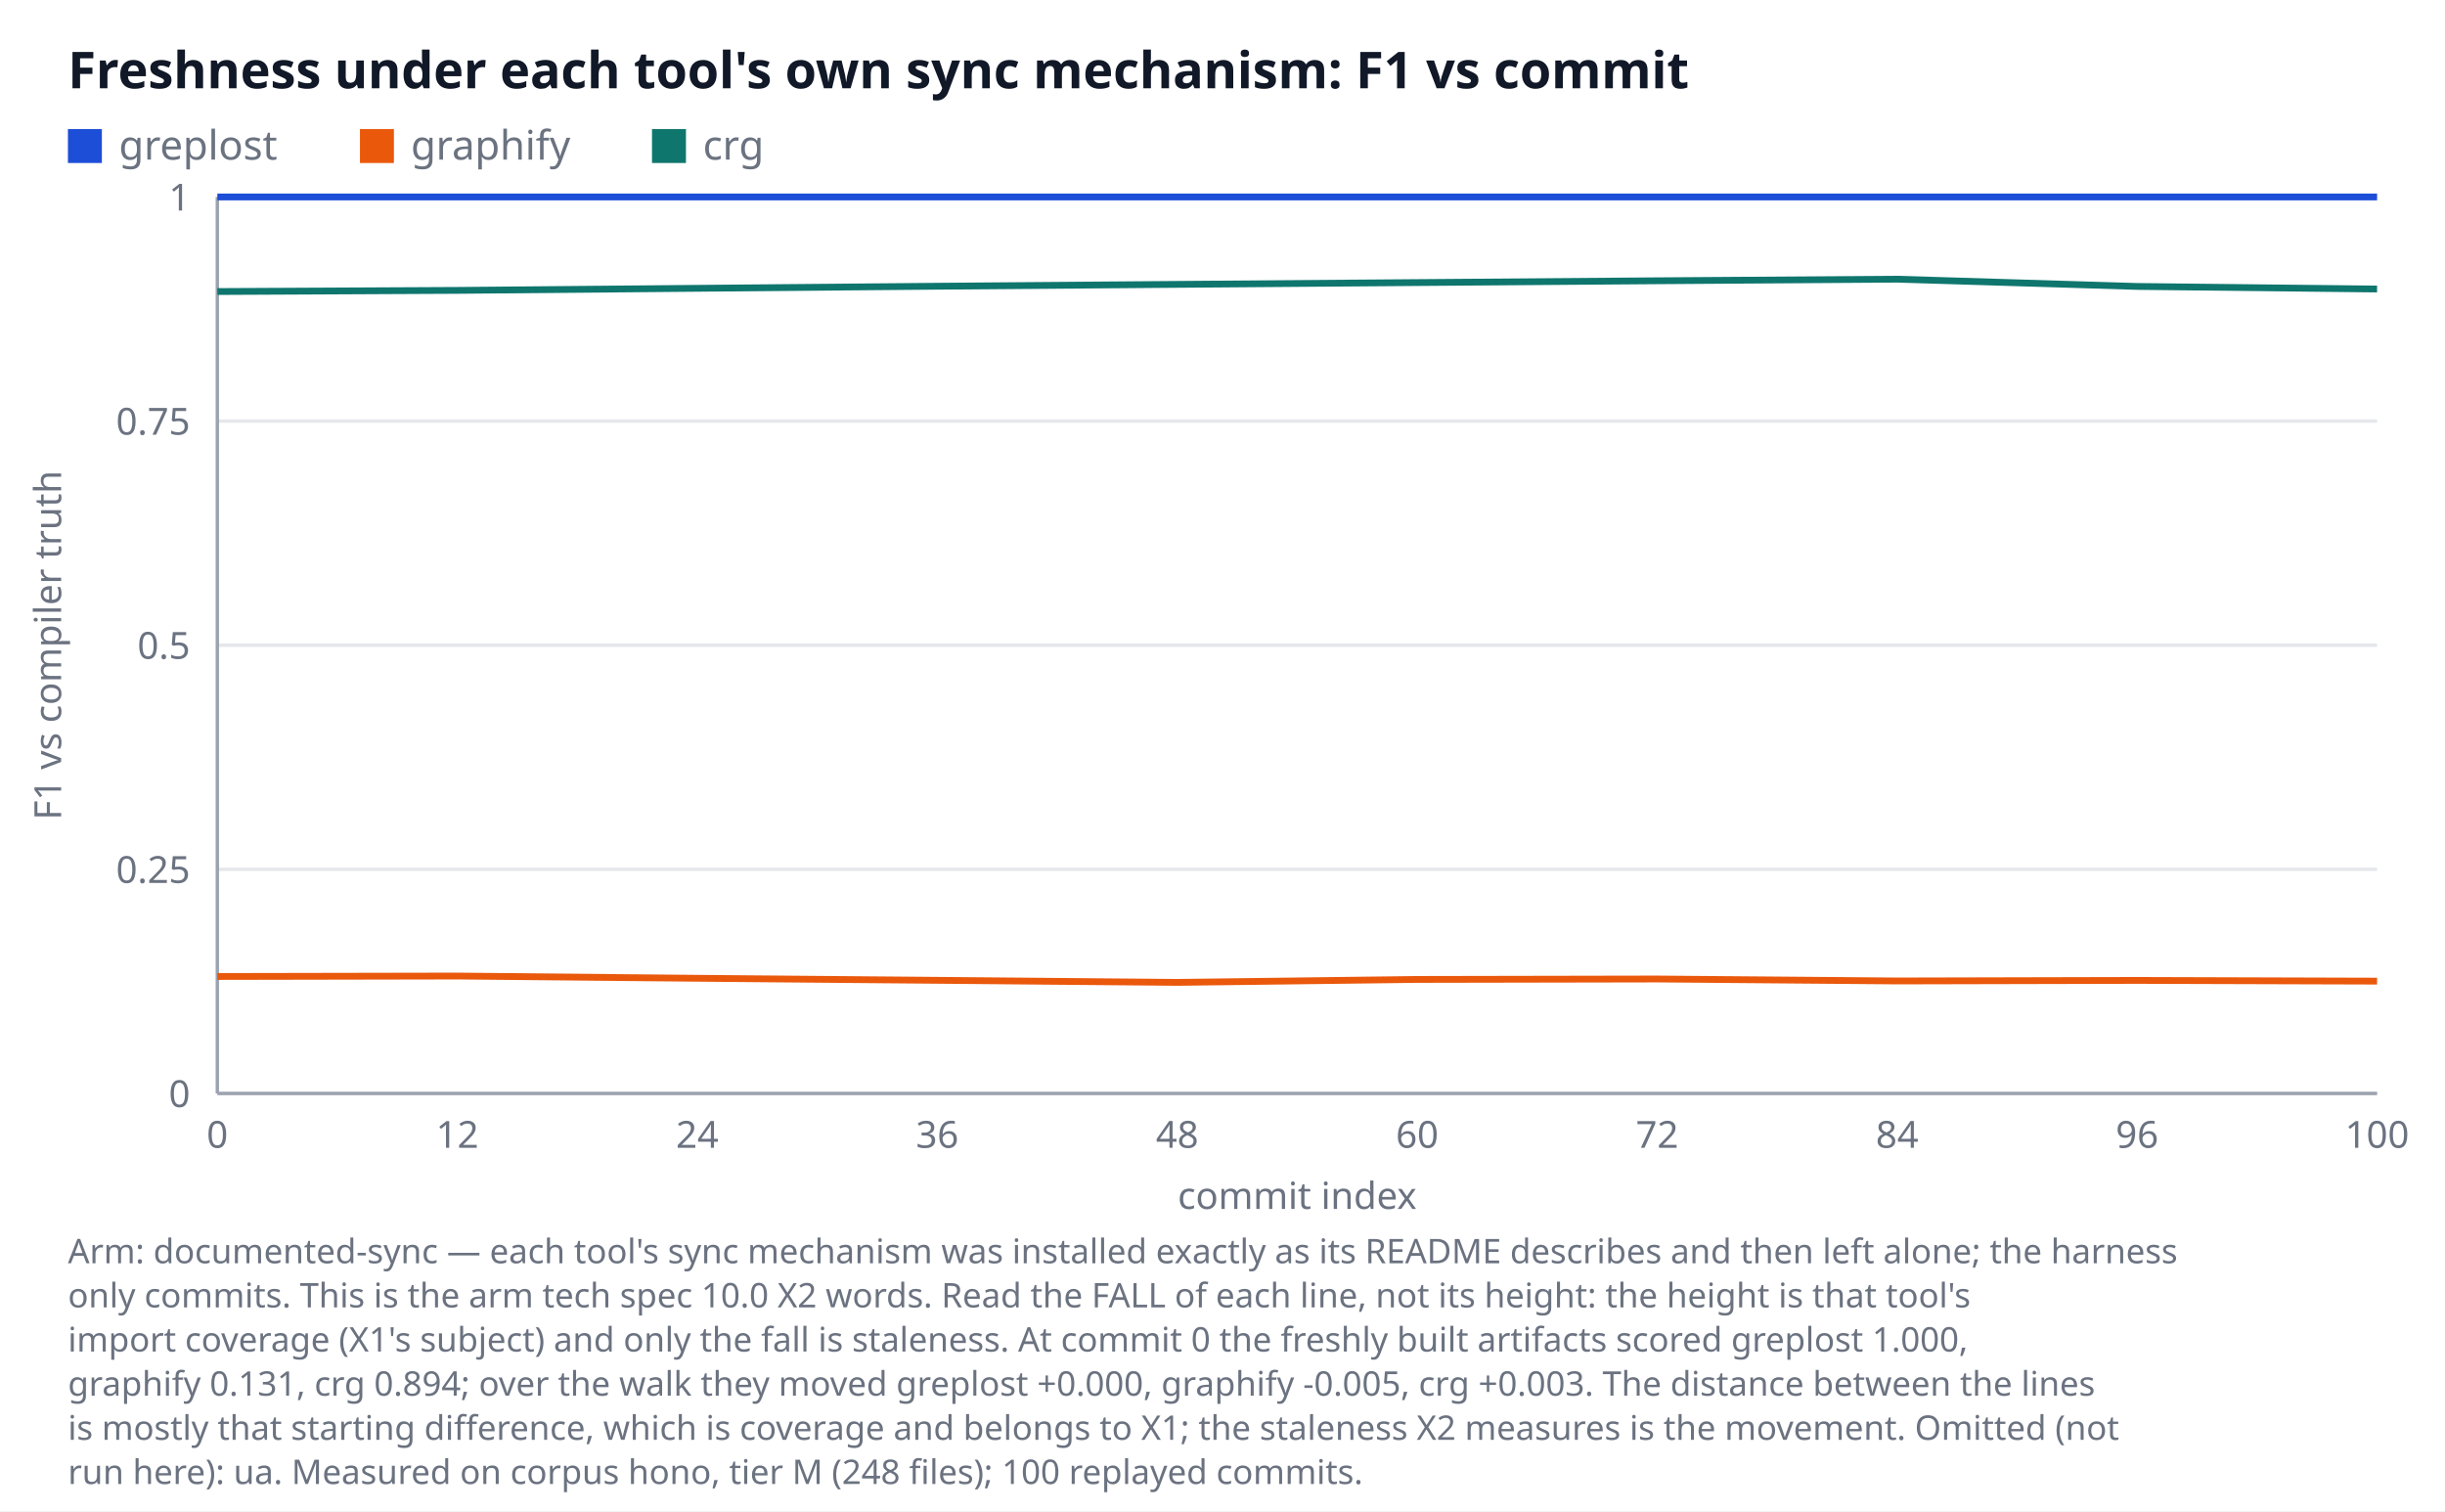
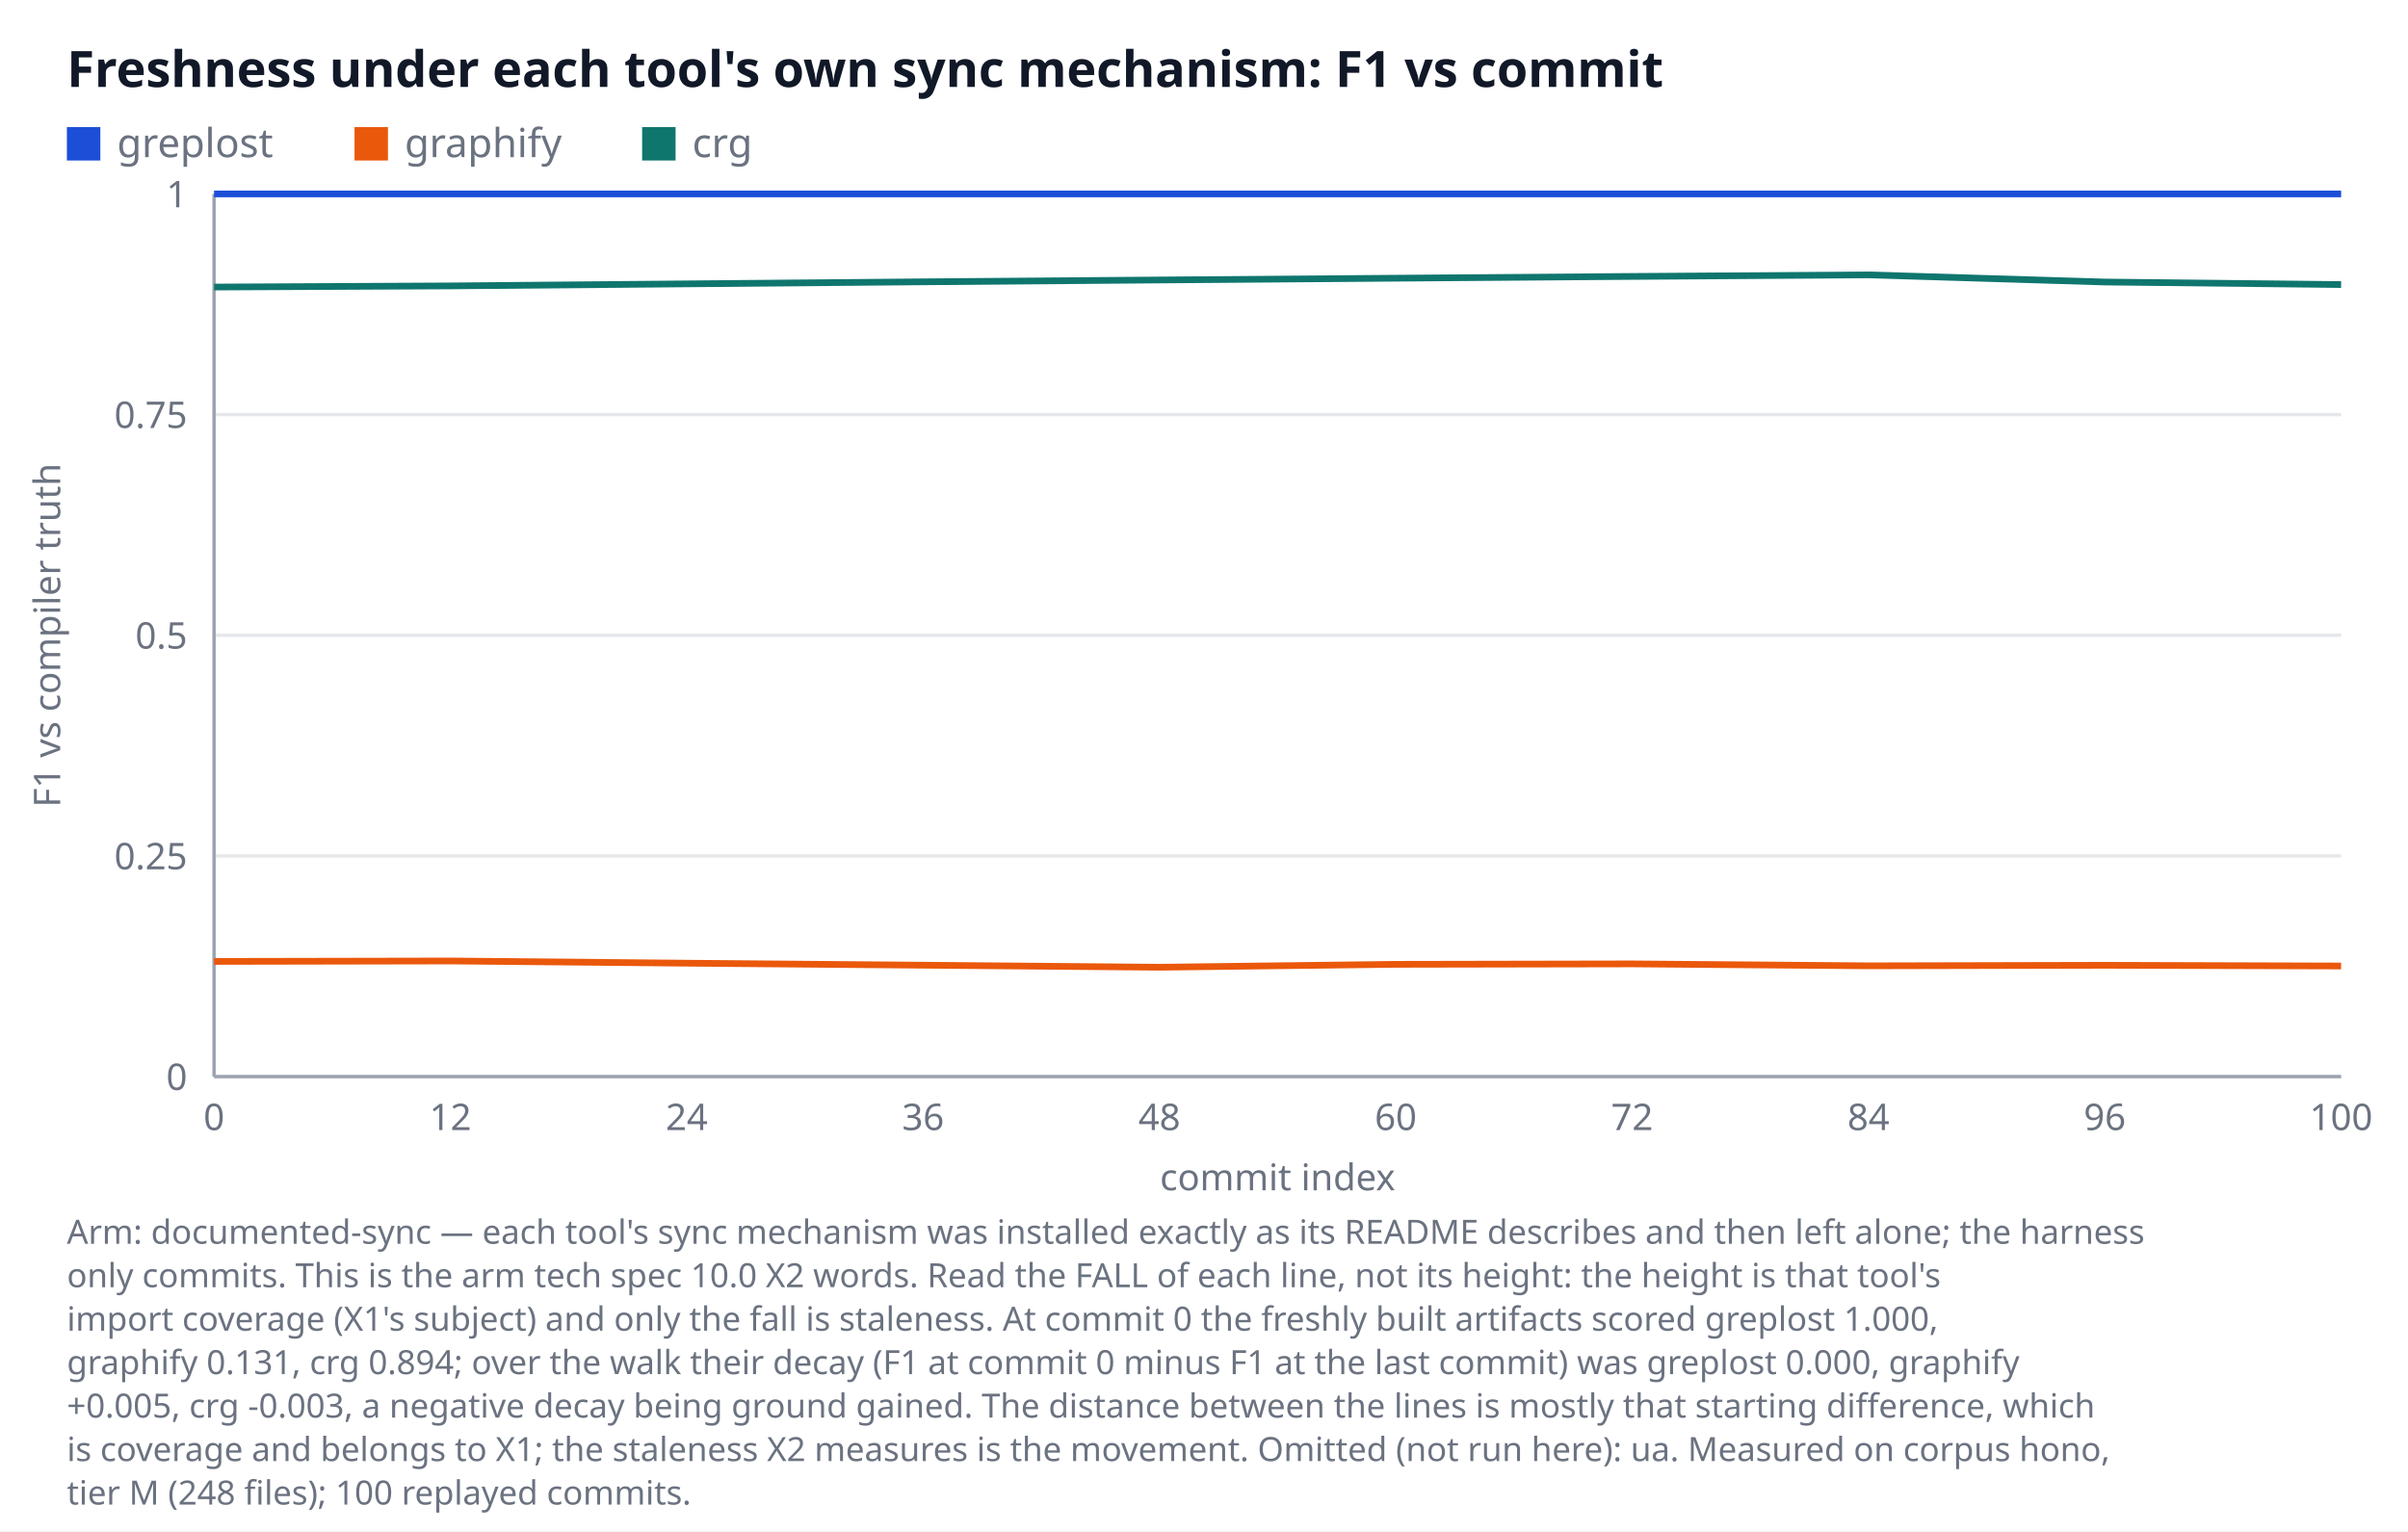
- <svg xmlns="http://www.w3.org/2000/svg" width="720" height="445" viewBox="0 0 720 445" font-family="sans-serif" font-size="12">
-   <rect x="0" y="0" width="720" height="445" fill="#ffffff" />
+ <svg xmlns="http://www.w3.org/2000/svg" width="720" height="458" viewBox="0 0 720 458" font-family="sans-serif" font-size="12">
+   <rect x="0" y="0" width="720" height="458" fill="#ffffff" />
  <text x="20" y="26" font-size="15" font-weight="bold" fill="#111827">Freshness under each tool's own sync mechanism: F1 vs commit</text>
  <rect x="20" y="38" width="10" height="10" fill="#1d4ed8" />
  <text x="35" y="47" fill="#6b7280">greplost</text>
  <rect x="106" y="38" width="10" height="10" fill="#ea580c" />
  <text x="121" y="47" fill="#6b7280">graphify</text>
  <rect x="192" y="38" width="10" height="10" fill="#0f766e" />
  <text x="207" y="47" fill="#6b7280">crg</text>
  <line x1="64" y1="322" x2="700" y2="322" stroke="#e5e7eb" />
  <text x="56" y="326" fill="#6b7280" font-size="11" text-anchor="end">0</text>
  <line x1="64" y1="256" x2="700" y2="256" stroke="#e5e7eb" />
  <text x="56" y="260" fill="#6b7280" font-size="11" text-anchor="end">0.25</text>
  <line x1="64" y1="190" x2="700" y2="190" stroke="#e5e7eb" />
  <text x="56" y="194" fill="#6b7280" font-size="11" text-anchor="end">0.5</text>
  <line x1="64" y1="124" x2="700" y2="124" stroke="#e5e7eb" />
  <text x="56" y="128" fill="#6b7280" font-size="11" text-anchor="end">0.75</text>
  <line x1="64" y1="58" x2="700" y2="58" stroke="#e5e7eb" />
  <text x="56" y="62" fill="#6b7280" font-size="11" text-anchor="end">1</text>
  <line x1="64" y1="58" x2="64" y2="322" stroke="#9ca3af" />
  <line x1="64" y1="322" x2="700" y2="322" stroke="#9ca3af" />
  <text x="18" y="190" fill="#6b7280" font-size="11" text-anchor="middle" transform="rotate(-90 18 190)">F1 vs compiler truth</text>
  <text x="382" y="356" fill="#6b7280" font-size="11" text-anchor="middle">commit index</text>
  <text x="20" y="372" fill="#6b7280" font-size="10">Arm: documented-sync — each tool's sync mechanism was installed exactly as its README describes and then left alone; the harness</text>
  <text x="20" y="385" fill="#6b7280" font-size="10">only commits. This is the arm tech spec 10.0 X2 words. Read the FALL of each line, not its height: the height is that tool's</text>
  <text x="20" y="398" fill="#6b7280" font-size="10">import coverage (X1's subject) and only the fall is staleness. At commit 0 the freshly built artifacts scored greplost 1.000,</text>
-   <text x="20" y="411" fill="#6b7280" font-size="10">graphify 0.131, crg 0.894; over the walk they moved greplost +0.000, graphify -0.005, crg +0.003. The distance between the lines</text>
-   <text x="20" y="424" fill="#6b7280" font-size="10">is mostly that starting difference, which is coverage and belongs to X1; the staleness X2 measures is the movement. Omitted (not</text>
-   <text x="20" y="437" fill="#6b7280" font-size="10">run here): ua. Measured on corpus hono, tier M (248 files); 100 replayed commits.</text>
+   <text x="20" y="411" fill="#6b7280" font-size="10">graphify 0.131, crg 0.894; over the walk their decay (F1 at commit 0 minus F1 at the last commit) was greplost 0.000, graphify</text>
+   <text x="20" y="424" fill="#6b7280" font-size="10">+0.005, crg -0.003, a negative decay being ground gained. The distance between the lines is mostly that starting difference, which</text>
+   <text x="20" y="437" fill="#6b7280" font-size="10">is coverage and belongs to X1; the staleness X2 measures is the movement. Omitted (not run here): ua. Measured on corpus hono,</text>
+   <text x="20" y="450" fill="#6b7280" font-size="10">tier M (248 files); 100 replayed commits.</text>
  <polyline points="64,58 134.67,58 205.33,58 276,58 346.67,58 417.33,58 488,58 558.67,58 629.33,58 700,58" fill="none" stroke="#1d4ed8" stroke-width="2" />
  <polyline points="64,287.55 134.67,287.42 205.33,288.08 276,288.68 346.67,289.29 417.33,288.42 488,288.29 558.67,288.87 629.33,288.71 700,288.92" fill="none" stroke="#ea580c" stroke-width="2" />
  <polyline points="64,85.85 134.67,85.51 205.33,84.9 276,84.29 346.67,83.74 417.33,83.21 488,82.68 558.67,82.21 629.33,84.35 700,85.11" fill="none" stroke="#0f766e" stroke-width="2" />
  <text x="64" y="338" fill="#6b7280" font-size="11" text-anchor="middle">0</text>
  <text x="134.67" y="338" fill="#6b7280" font-size="11" text-anchor="middle">12</text>
  <text x="205.33" y="338" fill="#6b7280" font-size="11" text-anchor="middle">24</text>
  <text x="276" y="338" fill="#6b7280" font-size="11" text-anchor="middle">36</text>
  <text x="346.67" y="338" fill="#6b7280" font-size="11" text-anchor="middle">48</text>
  <text x="417.33" y="338" fill="#6b7280" font-size="11" text-anchor="middle">60</text>
  <text x="488" y="338" fill="#6b7280" font-size="11" text-anchor="middle">72</text>
  <text x="558.67" y="338" fill="#6b7280" font-size="11" text-anchor="middle">84</text>
  <text x="629.33" y="338" fill="#6b7280" font-size="11" text-anchor="middle">96</text>
  <text x="700" y="338" fill="#6b7280" font-size="11" text-anchor="middle">100</text>
</svg>
